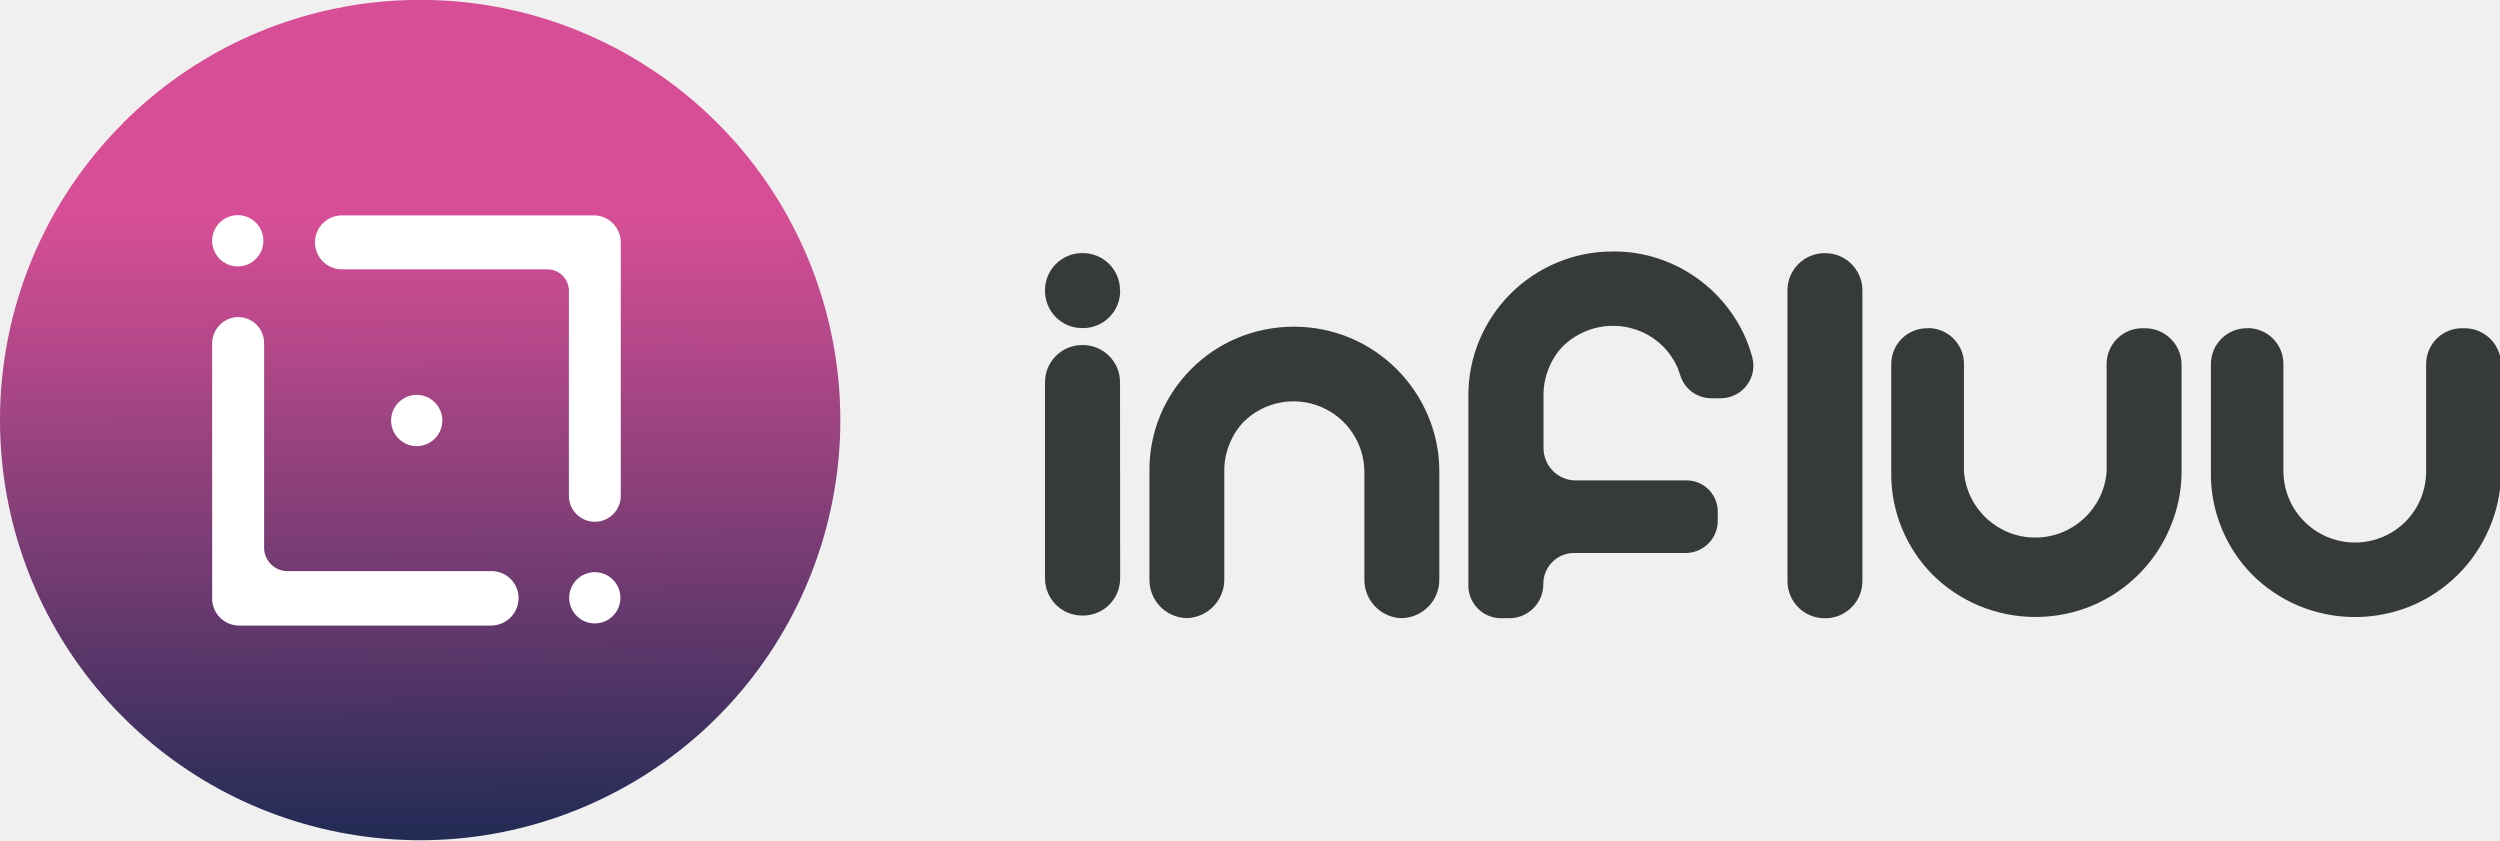
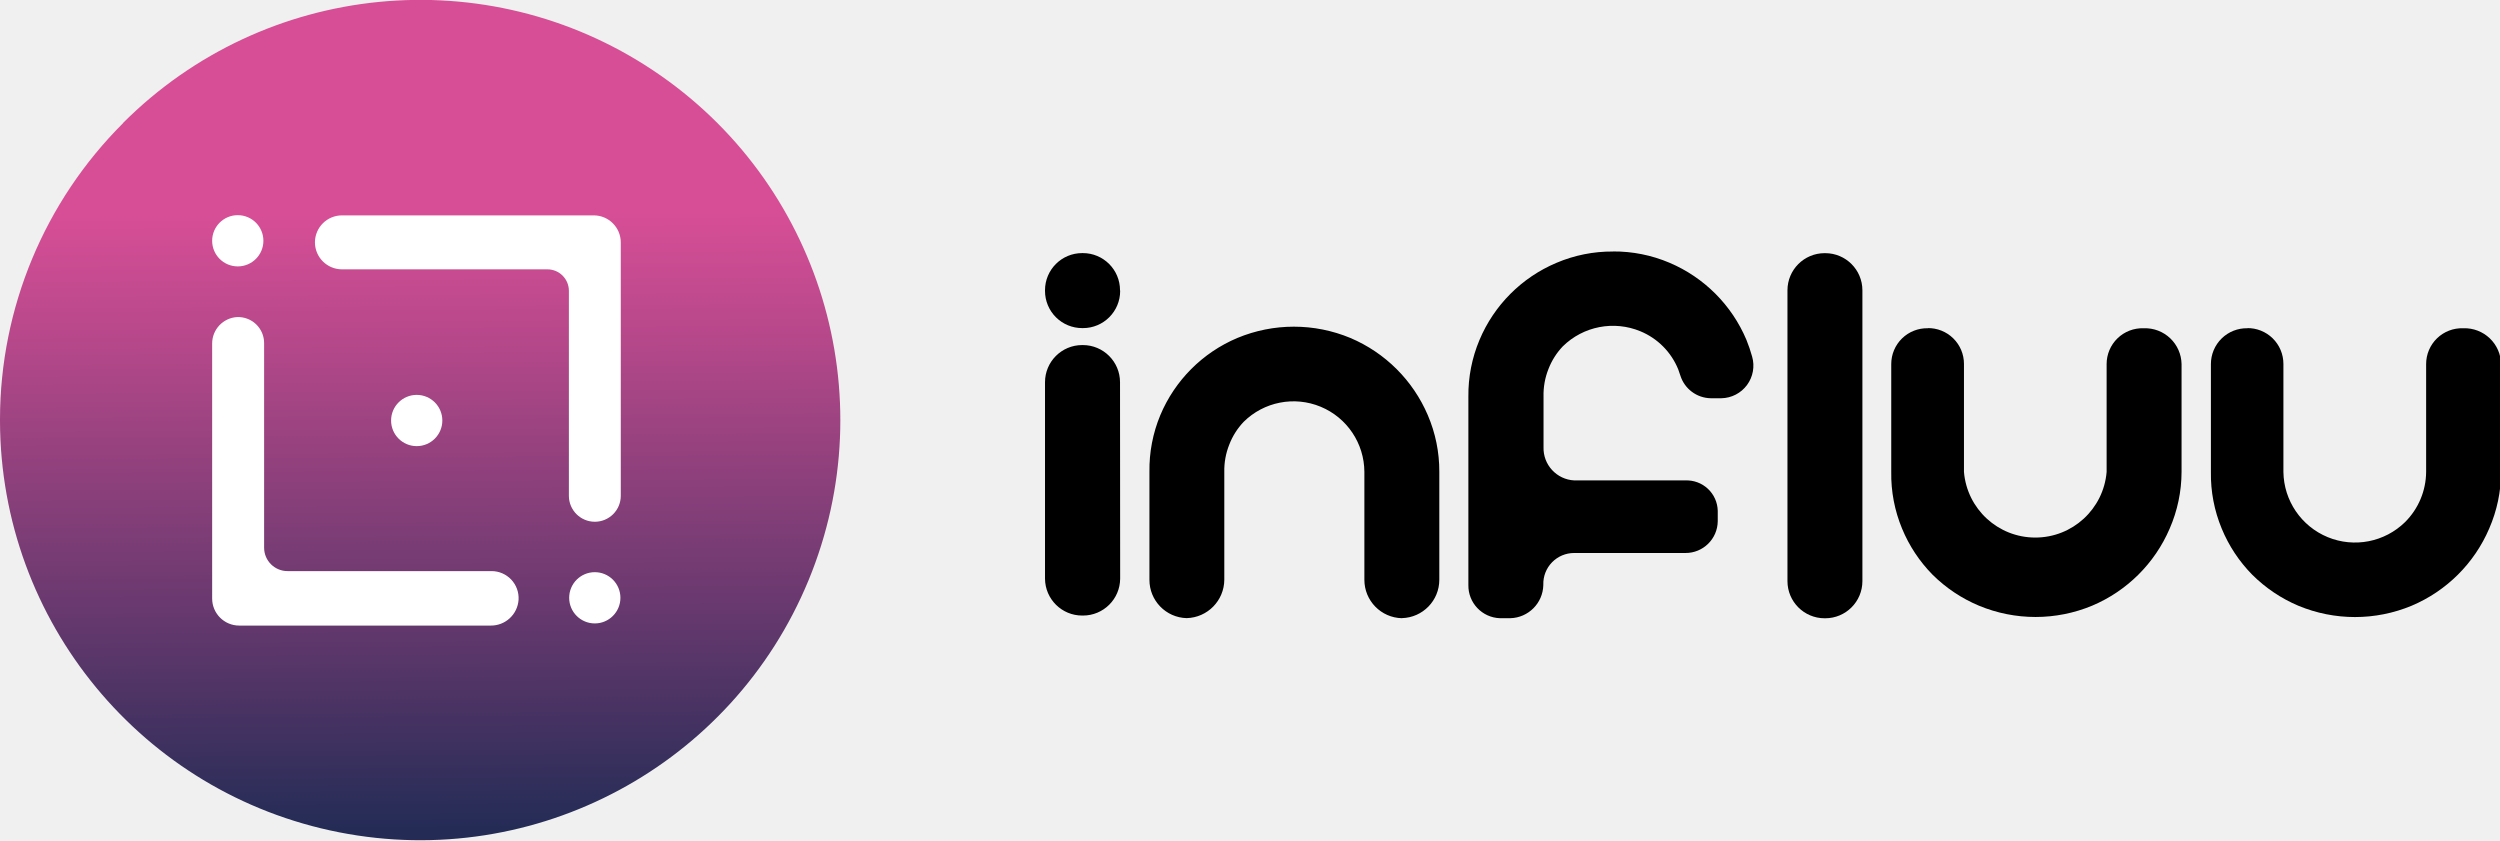
- <svg xmlns="http://www.w3.org/2000/svg" viewBox="0 0 349.28 117.4">
+ <svg xmlns="http://www.w3.org/2000/svg" viewBox="0 0 349.28 117.4" height="51">
  <defs>
    <clipPath id="A">
-       <path d="M0 0h349.28v117.4H0z" fill="none" />
+       <path d="M0 0h349.28v117.4H0z" />
    </clipPath>
    <clipPath id="B">
      <path d="M17.2 17.2A58.52 58.52 0 0 0 0 58.55v.3a58.7 58.7 0 1 0 17.19-41.67" fill="none" />
    </clipPath>
    <linearGradient id="C" y1="115.69" x2="62.269" y2="-.33" gradientUnits="userSpaceOnUse" x1="62.269">
      <stop offset="0" stop-color="#242c56" />
      <stop offset=".25" stop-color="#64386d" />
      <stop offset=".59" stop-color="#b6488a" />
      <stop offset=".74" stop-color="#d74e96" />
      <stop offset="1" stop-color="#d74e96" />
    </linearGradient>
    <clipPath id="D">
      <path d="M0 0h347.73v117.4H0z" fill="none" />
    </clipPath>
  </defs>
-   <g clip-path="url(#A)" fill="#373a3b">
+   <g clip-path="url(#A)" fill="currentColor">
    <path d="M156.5 40.65a5.19 5.19 0 0 1-5.19 5.19h-.1a5.19 5.19 0 0 1-5.21-5.19v-.1a5.19 5.19 0 0 1 5.19-5.19h.1a5.19 5.19 0 0 1 5.19 5.19zm0 40.2a5.19 5.19 0 0 1-5.19 5.15h-.1a5.19 5.19 0 0 1-5.21-5.15V53.4a5.19 5.19 0 0 1 5.19-5.19h.1a5.19 5.19 0 0 1 5.19 5.19zm39.37 5.52h0a5.36 5.36 0 0 1-5.25-5.37V65.94a9.9 9.9 0 0 0-16.87-7 9.62 9.62 0 0 0-2 3.16 9.72 9.72 0 0 0-.7 3.85V81a5.4 5.4 0 0 1-5.26 5.36h0a5.34 5.34 0 0 1-5.2-5.36V65.94a19.84 19.84 0 0 1 1.52-7.94 20.17 20.17 0 0 1 10.76-10.78 20.54 20.54 0 0 1 15.8 0A20.42 20.42 0 0 1 199.48 58a19.88 19.88 0 0 1 1.61 7.91V81a5.36 5.36 0 0 1-5.22 5.36m29.48-51.23a19.85 19.85 0 0 1 7.9 1.58A20.24 20.24 0 0 1 244 47.49a21.33 21.33 0 0 1 .79 2.32 4.56 4.56 0 0 1-4.29 5.83H239a4.53 4.53 0 0 1-4.23-3.16l-.3-.87a9.7 9.7 0 0 0-5.27-5.32 10 10 0 0 0-10.86 2.1 9.62 9.62 0 0 0-2 3.16 9.73 9.73 0 0 0-.69 3.85v7.05a4.52 4.52 0 0 0 4.31 4.67h15.5a4.35 4.35 0 0 1 4.53 4.25v1.46a4.49 4.49 0 0 1-4.53 4.43h-15.53a4.3 4.3 0 0 0-4.31 4.42v.07a4.74 4.74 0 0 1-4.61 4.62h-1.46a4.56 4.56 0 0 1-4.4-4.63V55.4a19.84 19.84 0 0 1 1.55-7.9 20.17 20.17 0 0 1 10.76-10.78 19.81 19.81 0 0 1 7.9-1.58" />
    <rect x="249.73" y="35.37" width="10.47" height="51.01" rx="5.19" />
    <path d="M269.37 45.84h-.08a5 5 0 0 1 5.1 5v15.1a10 10 0 0 0 19.93 0V50.86a5 5 0 0 1 5.16-5h.06a5.1 5.1 0 0 1 5.25 5v15.08a19.92 19.92 0 0 1-1.66 7.91 20.44 20.44 0 0 1-10.83 10.77 20.59 20.59 0 0 1-15.82 0 20.35 20.35 0 0 1-6.48-4.33 20.11 20.11 0 0 1-4.26-6.44 19.79 19.79 0 0 1-1.51-7.91V50.86a5 5 0 0 1 5.11-5m44.66-.02h-.08a5 5 0 0 1 5.1 5v15.1a10 10 0 0 0 17 7 10 10 0 0 0 2.94-7V50.86a5 5 0 0 1 5.16-5h.06a5.1 5.1 0 0 1 5.25 5v15.08a19.92 19.92 0 0 1-1.66 7.91 20.44 20.44 0 0 1-10.84 10.78 20.59 20.59 0 0 1-15.82 0 20.35 20.35 0 0 1-6.45-4.34 20.11 20.11 0 0 1-4.26-6.44 19.79 19.79 0 0 1-1.51-7.91V50.86a5 5 0 0 1 5.11-5" />
  </g>
  <g clip-path="url(#B)">
    <path transform="matrix(.999983 -.00576 .00576 .999983 -.35 .36)" d="M-.35-.35H123.5V123.5H-.35z" fill="url(#C)" />
  </g>
  <g clip-path="url(#D)" fill="#fff">
    <path d="M83.1 87.1a3.58 3.58 0 1 0-3.58-3.58 3.58 3.58 0 0 0 3.58 3.58M33.22 37.22a3.58 3.58 0 1 0-3.58-3.58 3.58 3.58 0 0 0 3.58 3.58M29.64 48v35.62a3.78 3.78 0 0 0 3.78 3.78h35.13a3.86 3.86 0 0 0 3.9-3.61 3.78 3.78 0 0 0-3.78-4h-28.5a3.27 3.27 0 0 1-3.27-3.27v-28.6a3.63 3.63 0 0 0-3.79-3.62 3.7 3.7 0 0 0-3.47 3.7M44 33.85h0a3.78 3.78 0 0 0 3.78 3.78h28.7a3 3 0 0 1 3 3v28.64a3.625 3.625 0 1 0 7.25 0v-35.4c0-.05 0 0 0 0a3.78 3.78 0 0 0-3.78-3.78H47.78A3.78 3.78 0 0 0 44 33.85m14.22 28.48a3.58 3.58 0 1 0-3.58-3.58 3.58 3.58 0 0 0 3.58 3.58" />
  </g>
</svg>
